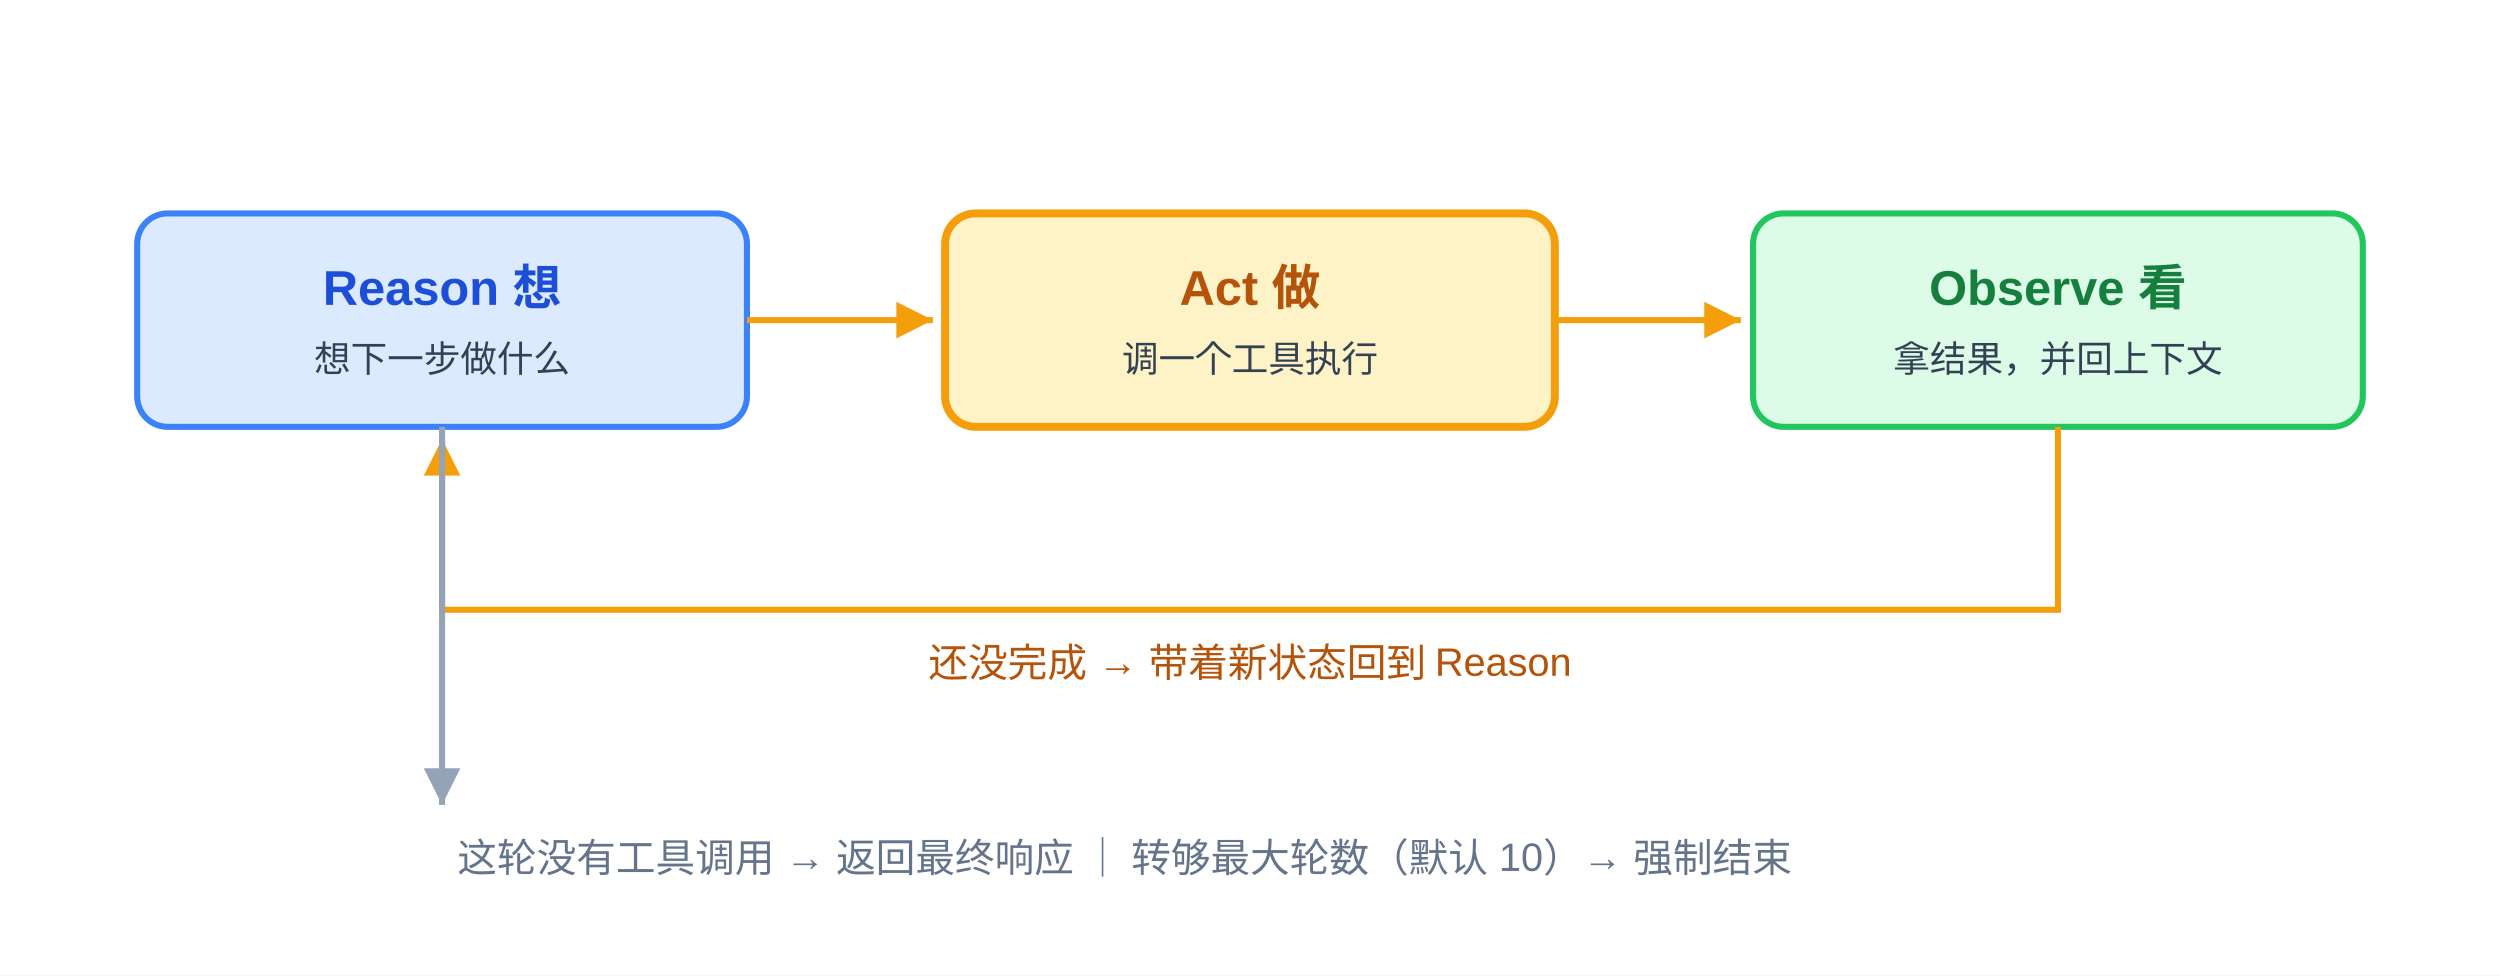
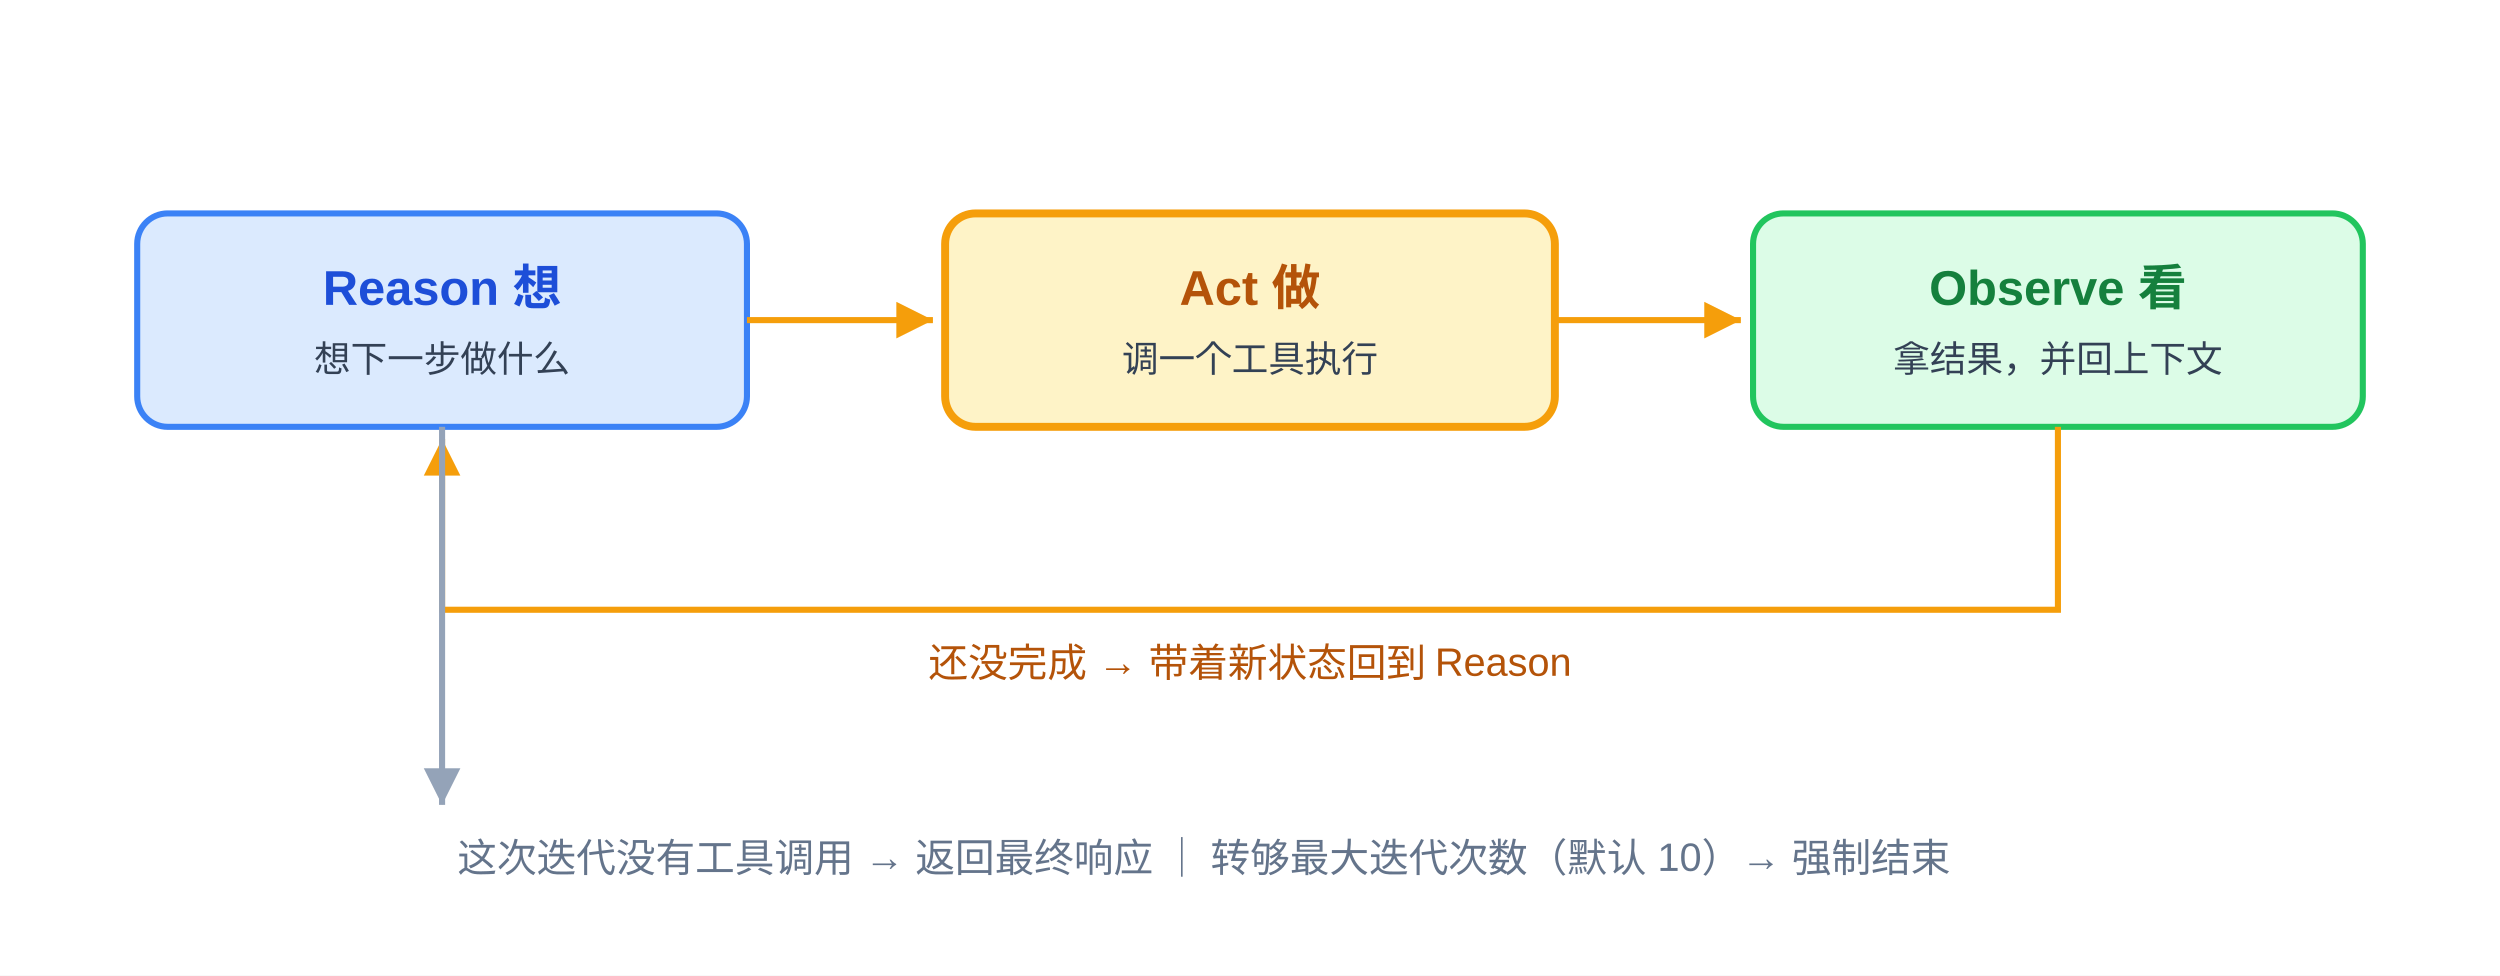
<svg xmlns="http://www.w3.org/2000/svg" viewBox="0 0 820 320" font-family="Arial, sans-serif">
  <rect width="820" height="320" fill="#ffffff" />
  <defs>
    <marker id="tram1" markerWidth="10" markerHeight="10" refX="6" refY="3" orient="auto">
      <path d="M0,0 L6,3 L0,6 Z" fill="#f59e0b" />
    </marker>
    <marker id="trgy1" markerWidth="10" markerHeight="10" refX="6" refY="3" orient="auto">
      <path d="M0,0 L6,3 L0,6 Z" fill="#94a3b8" />
    </marker>
  </defs>
  <rect x="45" y="70" width="200" height="70" rx="10" fill="#dbeafe" stroke="#3b82f6" stroke-width="2" />
  <text x="145" y="100" fill="#1d4ed8" font-size="16" font-weight="bold" text-anchor="middle">Reason 想</text>
  <text x="145" y="122" fill="#334155" font-size="12" text-anchor="middle">想下一步做什么</text>
  <rect x="310" y="70" width="200" height="70" rx="10" fill="#fef3c7" stroke="#f59e0b" stroke-width="2.6" />
  <text x="410" y="100" fill="#b45309" font-size="16" font-weight="bold" text-anchor="middle">Act 做</text>
  <text x="410" y="122" fill="#334155" font-size="12" text-anchor="middle">调一个工具执行</text>
  <rect x="575" y="70" width="200" height="70" rx="10" fill="#dcfce7" stroke="#22c55e" stroke-width="2" />
  <text x="675" y="100" fill="#15803d" font-size="16" font-weight="bold" text-anchor="middle">Observe 看</text>
  <text x="675" y="122" fill="#334155" font-size="12" text-anchor="middle">拿结果，并回上下文</text>
  <line x1="245" y1="105" x2="306" y2="105" stroke="#f59e0b" stroke-width="2" marker-end="url(#tram1)" />
  <line x1="510" y1="105" x2="571" y2="105" stroke="#f59e0b" stroke-width="2" marker-end="url(#tram1)" />
  <path d="M675,140 L675,200 L145,200 L145,144" fill="none" stroke="#f59e0b" stroke-width="2" marker-end="url(#tram1)" />
  <text x="410" y="222" fill="#b45309" font-size="13" text-anchor="middle">还没完成 → 带着新状态回到 Reason</text>
  <line x1="145" y1="140" x2="145" y2="264" stroke="#94a3b8" stroke-width="2" marker-end="url(#trgy1)" />
-   <text x="150" y="286" fill="#64748b" font-size="13" text-anchor="start">这轮没有工具调用 → 返回最终响应   ｜   转够最大轮数（默认 10）→ 强制结束</text>
+   <text x="150" y="286" fill="#64748b" font-size="13" text-anchor="start">这次迭代没有工具调用 → 返回最终响应   ｜   转够最大迭代次数（默认 10）→ 强制结束</text>
</svg>
